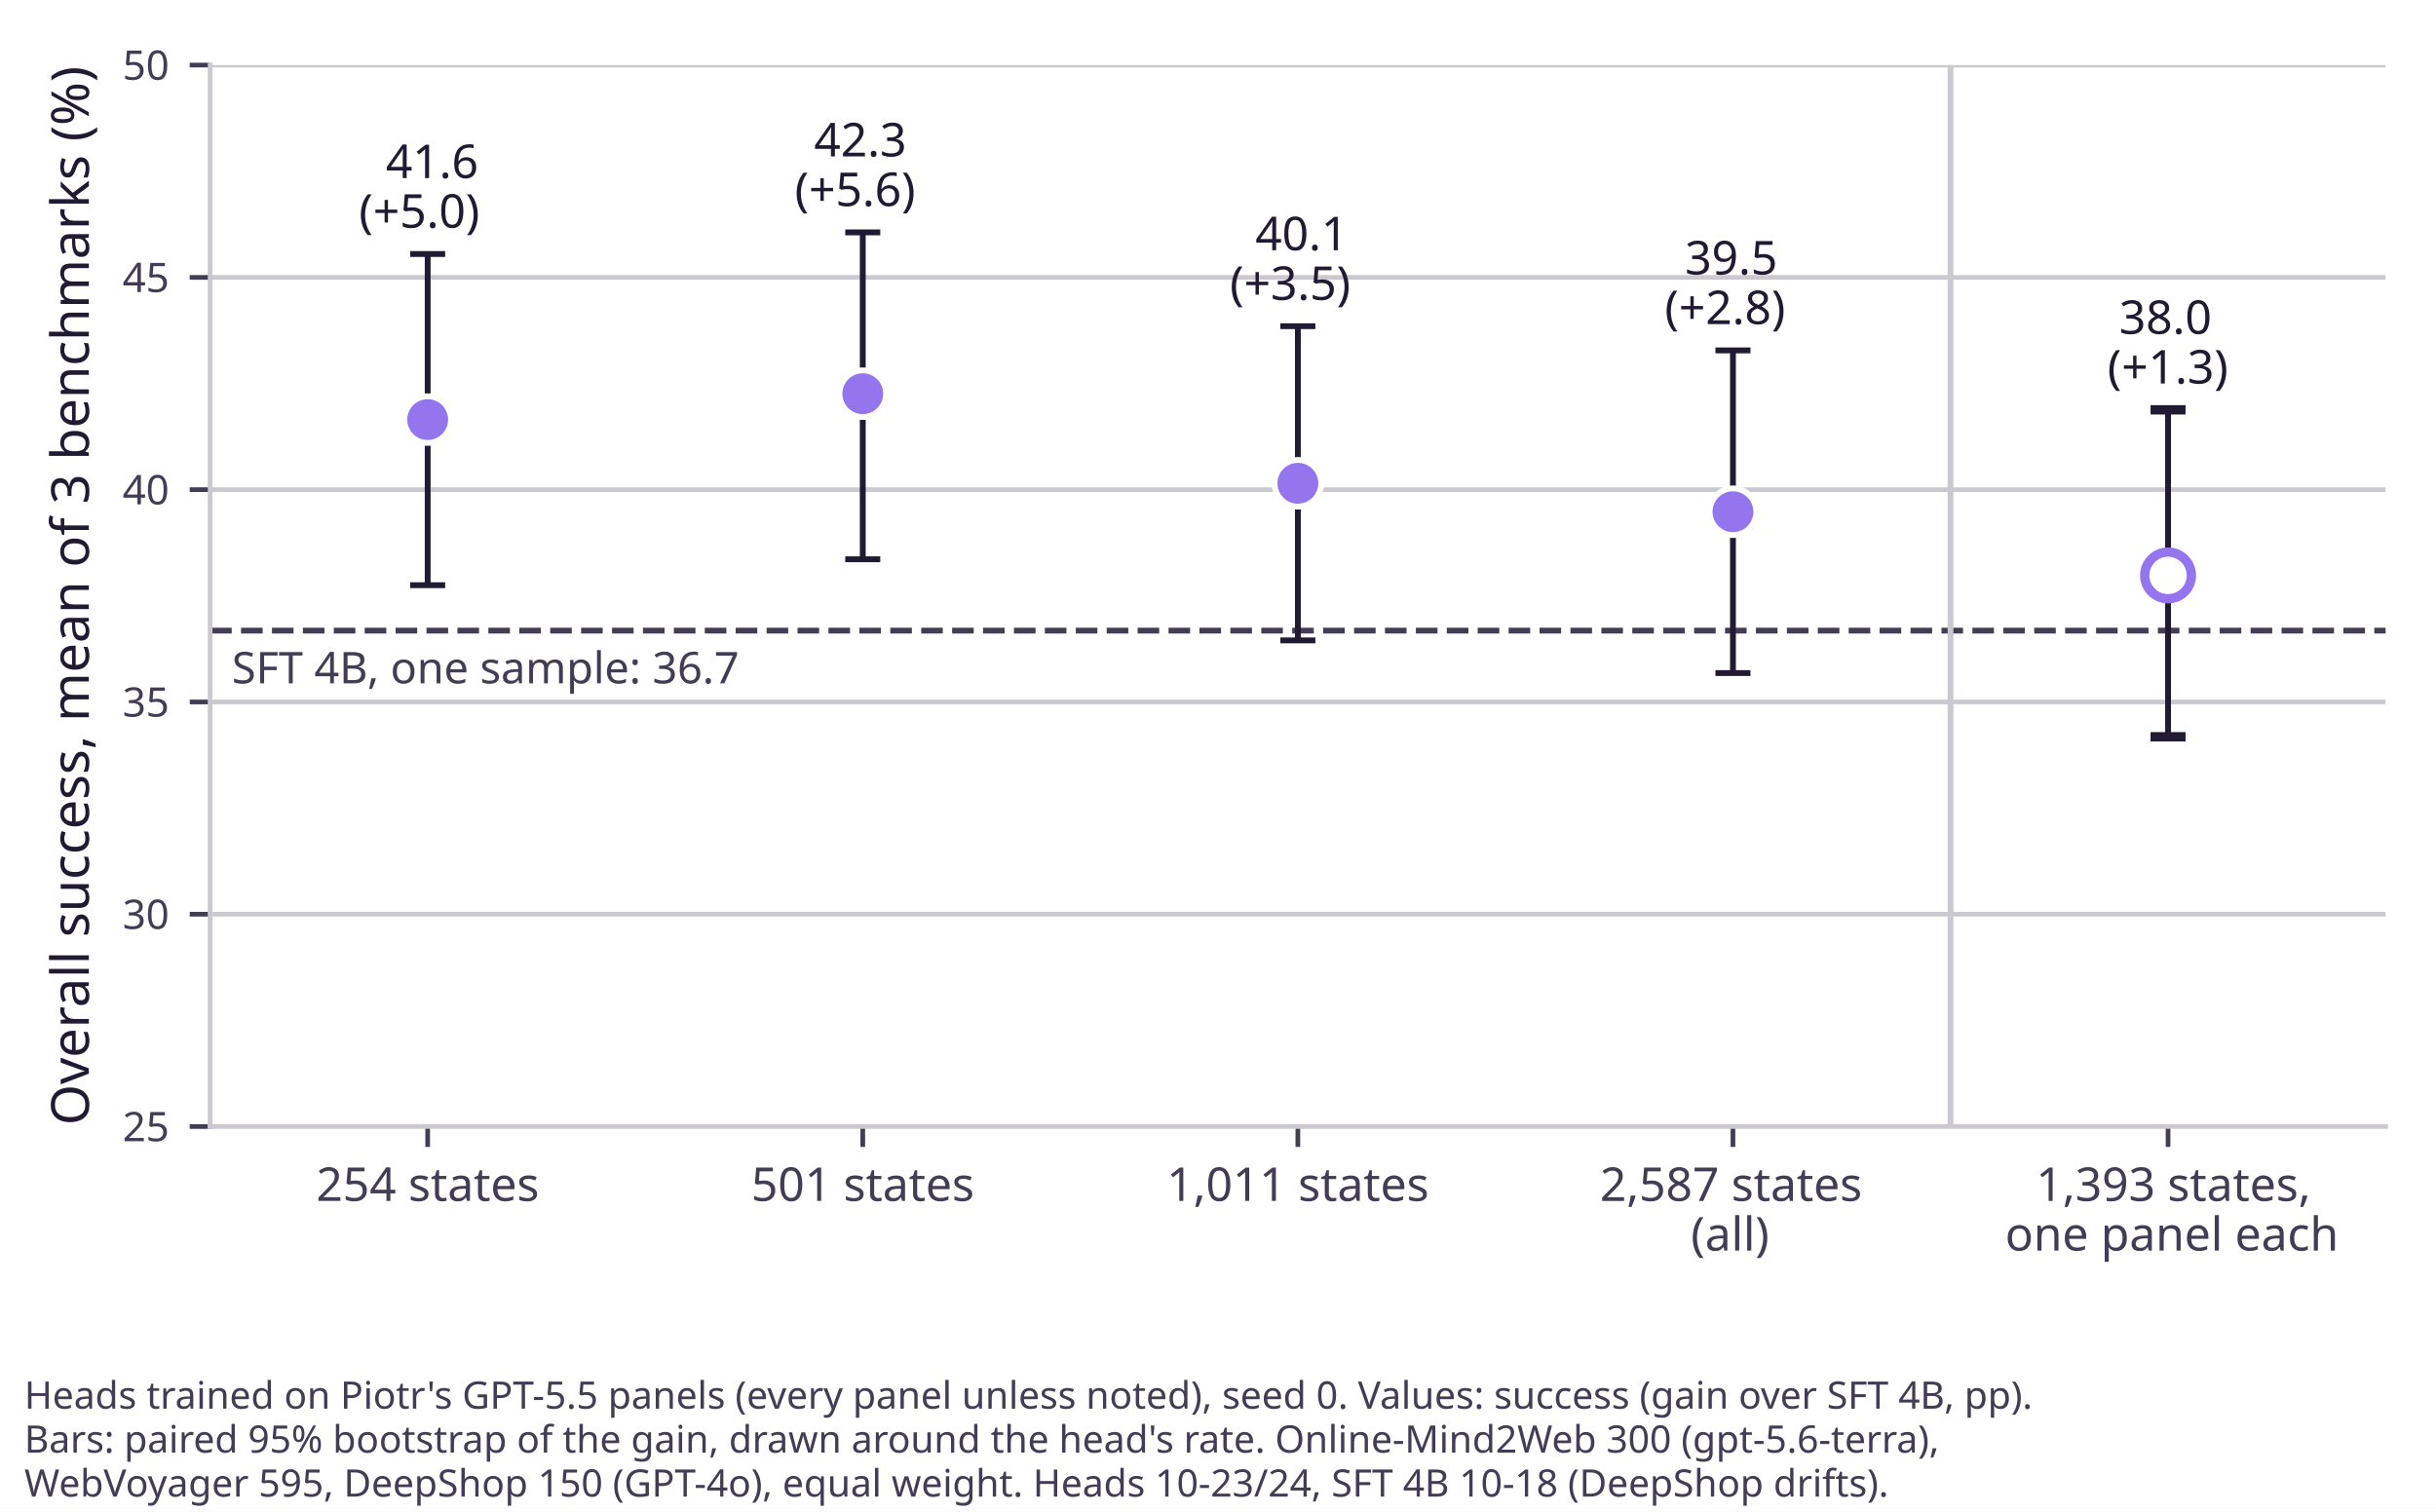
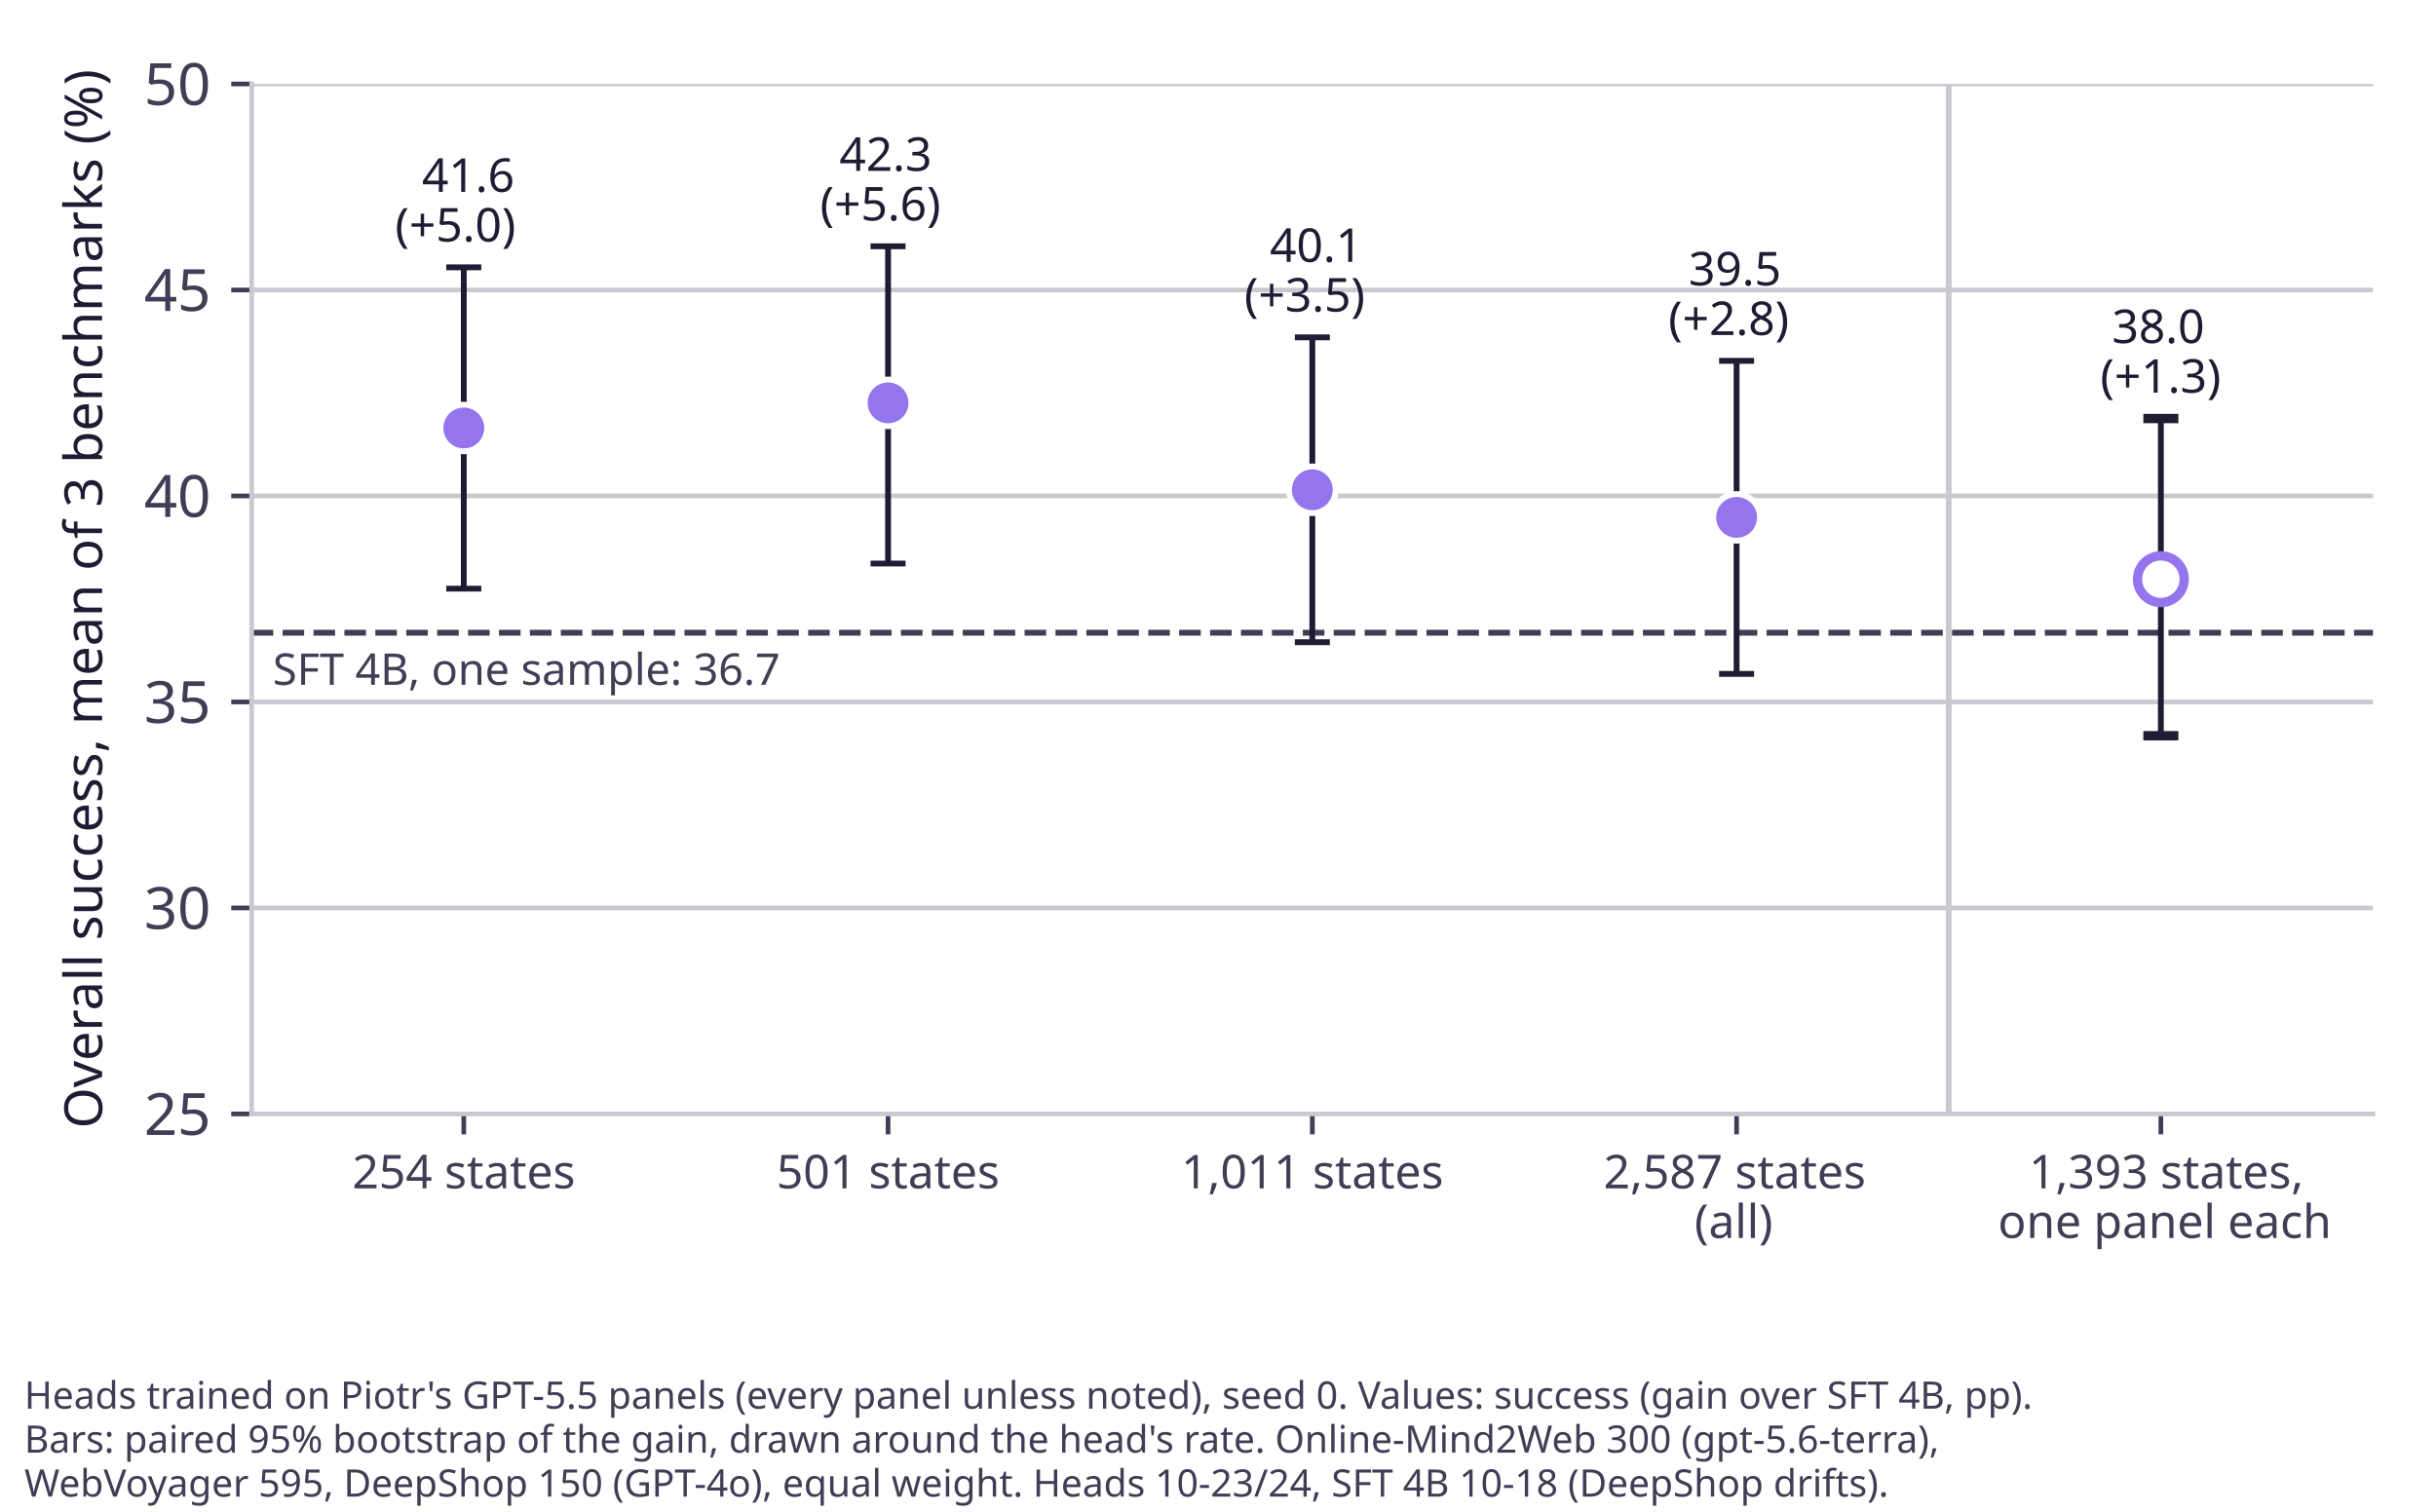
<svg xmlns="http://www.w3.org/2000/svg" xmlns:xlink="http://www.w3.org/1999/xlink" width="417.6pt" height="259.2pt" viewBox="0 0 417.6 259.2" version="1.1">
  <defs>
    <style type="text/css">*{stroke-linejoin: round; stroke-linecap: butt}</style>
  </defs>
  <g id="figure_1">
    <g id="patch_1">
      <path d="M 0 259.2 L 417.6 259.2 L 417.6 0 L 0 0 z " style="fill: #ffffff" />
    </g>
    <g id="axes_1">
      <g id="patch_2">
-         <path d="M 36.021 193.151 L 408.96 193.151 L 408.96 11.16 L 36.021 11.16 z " style="fill: #ffffff" />
+         <path d="M 43.141 190.991 L 406.8 190.991 L 406.8 14.4 L 43.141 14.4 z " style="fill: #ffffff" />
      </g>
      <g id="line2d_1">
-         <path d="M 36.021 108.125 L 408.96 108.125 " clip-path="url(#p4bdbf74e06)" style="fill: none; stroke-dasharray: 3.7,1.6; stroke-dashoffset: 0; stroke: #423c54" />
+         <path d="M 43.141 108.488 L 406.8 108.488 " clip-path="url(#p0a277af1cf)" style="fill: none; stroke-dasharray: 3.7,1.6; stroke-dashoffset: 0; stroke: #423c54" />
      </g>
      <g id="matplotlib.axis_1">
        <g id="xtick_1">
          <g id="line2d_2">
            <defs>
-               <path id="mf0ce8e3ef5" d="M 0 0 L 0 3.5 " style="stroke: #423c54; stroke-width: 0.8" />
+               <path id="m9b1296818e" d="M 0 0 L 0 3.5 " style="stroke: #423c54; stroke-width: 0.8" />
            </defs>
            <g>
-               <use xlink:href="#mf0ce8e3ef5" x="73.315" y="193.151" style="fill: #423c54; stroke: #423c54; stroke-width: 0.8" />
+               <use xlink:href="#m9b1296818e" x="79.507" y="190.991" style="fill: #423c54; stroke: #423c54; stroke-width: 0.8" />
            </g>
          </g>
          <g id="text_1">
-             <text style="fill: #423c54; font: 8px 'Albert Sans'; text-anchor: middle" x="73.315" y="205.911" transform="rotate(-0 73.31512 205.911)">254 states</text>
+             <text style="fill: #423c54; font: 8px 'Albert Sans'; text-anchor: middle" x="79.507" y="203.751" transform="rotate(-0 79.50713 203.751)">254 states</text>
          </g>
        </g>
        <g id="xtick_2">
          <g id="line2d_3">
            <g>
-               <use xlink:href="#mf0ce8e3ef5" x="147.903" y="193.151" style="fill: #423c54; stroke: #423c54; stroke-width: 0.8" />
+               <use xlink:href="#m9b1296818e" x="152.239" y="190.991" style="fill: #423c54; stroke: #423c54; stroke-width: 0.8" />
            </g>
          </g>
          <g id="text_2">
-             <text style="fill: #423c54; font: 8px 'Albert Sans'; text-anchor: middle" x="147.903" y="205.911" transform="rotate(-0 147.9029 205.911)">501 states</text>
+             <text style="fill: #423c54; font: 8px 'Albert Sans'; text-anchor: middle" x="152.239" y="203.751" transform="rotate(-0 152.2389 203.751)">501 states</text>
          </g>
        </g>
        <g id="xtick_3">
          <g id="line2d_4">
            <g>
-               <use xlink:href="#mf0ce8e3ef5" x="222.491" y="193.151" style="fill: #423c54; stroke: #423c54; stroke-width: 0.8" />
+               <use xlink:href="#m9b1296818e" x="224.971" y="190.991" style="fill: #423c54; stroke: #423c54; stroke-width: 0.8" />
            </g>
          </g>
          <g id="text_3">
-             <text style="fill: #423c54; font: 8px 'Albert Sans'; text-anchor: middle" x="222.491" y="205.911" transform="rotate(-0 222.4906 205.911)">1,011 states</text>
+             <text style="fill: #423c54; font: 8px 'Albert Sans'; text-anchor: middle" x="224.971" y="203.751" transform="rotate(-0 224.9706 203.751)">1,011 states</text>
          </g>
        </g>
        <g id="xtick_4">
          <g id="line2d_5">
            <g>
-               <use xlink:href="#mf0ce8e3ef5" x="297.078" y="193.151" style="fill: #423c54; stroke: #423c54; stroke-width: 0.8" />
+               <use xlink:href="#m9b1296818e" x="297.702" y="190.991" style="fill: #423c54; stroke: #423c54; stroke-width: 0.8" />
            </g>
          </g>
          <g id="text_4">
-             <text style="fill: #423c54; font: 8px 'Albert Sans'" transform="translate(274.2659 205.911)">2,587 states</text>
-             <text style="fill: #423c54; font: 8px 'Albert Sans'" transform="translate(289.8746 214.423)">(all)</text>
+             <text style="fill: #423c54; font: 8px 'Albert Sans'" transform="translate(274.8899 203.751)">2,587 states</text>
+             <text style="fill: #423c54; font: 8px 'Albert Sans'" transform="translate(290.4986 212.263)">(all)</text>
          </g>
        </g>
        <g id="xtick_5">
          <g id="line2d_6">
            <g>
-               <use xlink:href="#mf0ce8e3ef5" x="371.666" y="193.151" style="fill: #423c54; stroke: #423c54; stroke-width: 0.8" />
+               <use xlink:href="#m9b1296818e" x="370.434" y="190.991" style="fill: #423c54; stroke: #423c54; stroke-width: 0.8" />
            </g>
          </g>
          <g id="text_5">
-             <text style="fill: #423c54; font: 8px 'Albert Sans'" transform="translate(349.0367 205.911)">1,393 states,</text>
-             <text style="fill: #423c54; font: 8px 'Albert Sans'" transform="translate(343.7424 214.423)">one panel each</text>
+             <text style="fill: #423c54; font: 8px 'Albert Sans'" transform="translate(347.8048 203.751)">1,393 states,</text>
+             <text style="fill: #423c54; font: 8px 'Albert Sans'" transform="translate(342.5104 212.263)">one panel each</text>
          </g>
        </g>
      </g>
      <g id="matplotlib.axis_2">
        <g id="ytick_1">
          <g id="line2d_7">
-             <path d="M 36.021 193.151 L 408.96 193.151 " clip-path="url(#p4bdbf74e06)" style="fill: none; stroke: #cbc9cf; stroke-width: 0.8; stroke-linecap: square" />
+             <path d="M 43.141 190.991 L 406.8 190.991 " clip-path="url(#p0a277af1cf)" style="fill: none; stroke: #cbc9cf; stroke-width: 0.8; stroke-linecap: square" />
          </g>
          <g id="line2d_8">
            <defs>
-               <path id="m1cfaf6e4ca" d="M 0 0 L -3.5 0 " style="stroke: #423c54; stroke-width: 0.8" />
+               <path id="m132e52fd76" d="M 0 0 L -3.5 0 " style="stroke: #423c54; stroke-width: 0.8" />
            </defs>
            <g>
-               <use xlink:href="#m1cfaf6e4ca" x="36.021" y="193.151" style="fill: #423c54; stroke: #423c54; stroke-width: 0.8" />
+               <use xlink:href="#m132e52fd76" x="43.141" y="190.991" style="fill: #423c54; stroke: #423c54; stroke-width: 0.8" />
            </g>
          </g>
          <g id="text_6">
-             <text style="fill: #423c54; font: 7px 'Albert Sans'; text-anchor: end" x="29.021" y="195.671" transform="rotate(-0 29.02125 195.671)">25</text>
+             <text style="fill: #423c54; font: 10px 'Albert Sans'; text-anchor: end" x="36.141" y="194.591" transform="rotate(-0 36.14125 194.591)">25</text>
          </g>
        </g>
        <g id="ytick_2">
          <g id="line2d_9">
-             <path d="M 36.021 156.753 L 408.96 156.753 " clip-path="url(#p4bdbf74e06)" style="fill: none; stroke: #cbc9cf; stroke-width: 0.8; stroke-linecap: square" />
+             <path d="M 43.141 155.673 L 406.8 155.673 " clip-path="url(#p0a277af1cf)" style="fill: none; stroke: #cbc9cf; stroke-width: 0.8; stroke-linecap: square" />
          </g>
          <g id="line2d_10">
            <g>
-               <use xlink:href="#m1cfaf6e4ca" x="36.021" y="156.753" style="fill: #423c54; stroke: #423c54; stroke-width: 0.8" />
+               <use xlink:href="#m132e52fd76" x="43.141" y="155.673" style="fill: #423c54; stroke: #423c54; stroke-width: 0.8" />
            </g>
          </g>
          <g id="text_7">
-             <text style="fill: #423c54; font: 7px 'Albert Sans'; text-anchor: end" x="29.021" y="159.273" transform="rotate(-0 29.02125 159.2728)">30</text>
+             <text style="fill: #423c54; font: 10px 'Albert Sans'; text-anchor: end" x="36.141" y="159.273" transform="rotate(-0 36.14125 159.2728)">30</text>
          </g>
        </g>
        <g id="ytick_3">
          <g id="line2d_11">
-             <path d="M 36.021 120.355 L 408.96 120.355 " clip-path="url(#p4bdbf74e06)" style="fill: none; stroke: #cbc9cf; stroke-width: 0.8; stroke-linecap: square" />
+             <path d="M 43.141 120.355 L 406.8 120.355 " clip-path="url(#p0a277af1cf)" style="fill: none; stroke: #cbc9cf; stroke-width: 0.8; stroke-linecap: square" />
          </g>
          <g id="line2d_12">
            <g>
-               <use xlink:href="#m1cfaf6e4ca" x="36.021" y="120.355" style="fill: #423c54; stroke: #423c54; stroke-width: 0.8" />
+               <use xlink:href="#m132e52fd76" x="43.141" y="120.355" style="fill: #423c54; stroke: #423c54; stroke-width: 0.8" />
            </g>
          </g>
          <g id="text_8">
-             <text style="fill: #423c54; font: 7px 'Albert Sans'; text-anchor: end" x="29.021" y="122.875" transform="rotate(-0 29.02125 122.8746)">35</text>
+             <text style="fill: #423c54; font: 10px 'Albert Sans'; text-anchor: end" x="36.141" y="123.955" transform="rotate(-0 36.14125 123.9546)">35</text>
          </g>
        </g>
        <g id="ytick_4">
          <g id="line2d_13">
-             <path d="M 36.021 83.956 L 408.96 83.956 " clip-path="url(#p4bdbf74e06)" style="fill: none; stroke: #cbc9cf; stroke-width: 0.8; stroke-linecap: square" />
+             <path d="M 43.141 85.036 L 406.8 85.036 " clip-path="url(#p0a277af1cf)" style="fill: none; stroke: #cbc9cf; stroke-width: 0.8; stroke-linecap: square" />
          </g>
          <g id="line2d_14">
            <g>
-               <use xlink:href="#m1cfaf6e4ca" x="36.021" y="83.956" style="fill: #423c54; stroke: #423c54; stroke-width: 0.8" />
+               <use xlink:href="#m132e52fd76" x="43.141" y="85.036" style="fill: #423c54; stroke: #423c54; stroke-width: 0.8" />
            </g>
          </g>
          <g id="text_9">
-             <text style="fill: #423c54; font: 7px 'Albert Sans'; text-anchor: end" x="29.021" y="86.476" transform="rotate(-0 29.02125 86.4764)">40</text>
+             <text style="fill: #423c54; font: 10px 'Albert Sans'; text-anchor: end" x="36.141" y="88.636" transform="rotate(-0 36.14125 88.6364)">40</text>
          </g>
        </g>
        <g id="ytick_5">
          <g id="line2d_15">
-             <path d="M 36.021 47.558 L 408.96 47.558 " clip-path="url(#p4bdbf74e06)" style="fill: none; stroke: #cbc9cf; stroke-width: 0.8; stroke-linecap: square" />
+             <path d="M 43.141 49.718 L 406.8 49.718 " clip-path="url(#p0a277af1cf)" style="fill: none; stroke: #cbc9cf; stroke-width: 0.8; stroke-linecap: square" />
          </g>
          <g id="line2d_16">
            <g>
-               <use xlink:href="#m1cfaf6e4ca" x="36.021" y="47.558" style="fill: #423c54; stroke: #423c54; stroke-width: 0.8" />
+               <use xlink:href="#m132e52fd76" x="43.141" y="49.718" style="fill: #423c54; stroke: #423c54; stroke-width: 0.8" />
            </g>
          </g>
          <g id="text_10">
-             <text style="fill: #423c54; font: 7px 'Albert Sans'; text-anchor: end" x="29.021" y="50.078" transform="rotate(-0 29.02125 50.0782)">45</text>
+             <text style="fill: #423c54; font: 10px 'Albert Sans'; text-anchor: end" x="36.141" y="53.318" transform="rotate(-0 36.14125 53.3182)">45</text>
          </g>
        </g>
        <g id="ytick_6">
          <g id="line2d_17">
-             <path d="M 36.021 11.16 L 408.96 11.16 " clip-path="url(#p4bdbf74e06)" style="fill: none; stroke: #cbc9cf; stroke-width: 0.8; stroke-linecap: square" />
+             <path d="M 43.141 14.4 L 406.8 14.4 " clip-path="url(#p0a277af1cf)" style="fill: none; stroke: #cbc9cf; stroke-width: 0.8; stroke-linecap: square" />
          </g>
          <g id="line2d_18">
            <g>
-               <use xlink:href="#m1cfaf6e4ca" x="36.021" y="11.16" style="fill: #423c54; stroke: #423c54; stroke-width: 0.8" />
+               <use xlink:href="#m132e52fd76" x="43.141" y="14.4" style="fill: #423c54; stroke: #423c54; stroke-width: 0.8" />
            </g>
          </g>
          <g id="text_11">
-             <text style="fill: #423c54; font: 7px 'Albert Sans'; text-anchor: end" x="29.021" y="13.68" transform="rotate(-0 29.02125 13.68)">50</text>
+             <text style="fill: #423c54; font: 10px 'Albert Sans'; text-anchor: end" x="36.141" y="18" transform="rotate(-0 36.14125 18)">50</text>
          </g>
        </g>
        <g id="text_12">
-           <text style="fill: #211a33; font: 9px 'Albert Sans'; text-anchor: middle" x="15.233" y="102.156" transform="rotate(-90 15.23281 102.1555)">Overall success, mean of 3 benchmarks (%)</text>
+           <text style="fill: #211a33; font: 9px 'Albert Sans'; text-anchor: middle" x="17.501" y="102.695" transform="rotate(-90 17.50062 102.6955)">Overall success, mean of 3 benchmarks (%)</text>
        </g>
      </g>
      <g id="line2d_19">
-         <path d="M 334.372 193.151 L 334.372 11.16 " clip-path="url(#p4bdbf74e06)" style="fill: none; stroke: #cbc9cf; stroke-linecap: square" />
+         <path d="M 334.068 190.991 L 334.068 14.4 " clip-path="url(#p0a277af1cf)" style="fill: none; stroke: #cbc9cf; stroke-linecap: square" />
      </g>
      <g id="patch_3">
-         <path d="M 36.021 193.151 L 36.021 11.16 " style="fill: none; stroke: #cbc9cf; stroke-width: 0.8; stroke-linejoin: miter; stroke-linecap: square" />
+         <path d="M 43.141 190.991 L 43.141 14.4 " style="fill: none; stroke: #cbc9cf; stroke-width: 0.8; stroke-linejoin: miter; stroke-linecap: square" />
      </g>
      <g id="patch_4">
-         <path d="M 36.021 193.151 L 408.96 193.151 " style="fill: none; stroke: #cbc9cf; stroke-width: 0.8; stroke-linejoin: miter; stroke-linecap: square" />
+         <path d="M 43.141 190.991 L 406.8 190.991 " style="fill: none; stroke: #cbc9cf; stroke-width: 0.8; stroke-linejoin: miter; stroke-linecap: square" />
      </g>
      <g id="text_13">
-         <text style="fill: #423c54; font: 7.5px 'Albert Sans'; text-anchor: start" x="39.751" y="117.165" transform="rotate(-0 39.75064 117.1646)">SFT 4B, one sample: 36.7</text>
+         <text style="fill: #423c54; font: 7.5px 'Albert Sans'; text-anchor: start" x="46.778" y="117.42" transform="rotate(-0 46.77784 117.4195)">SFT 4B, one sample: 36.7</text>
      </g>
      <g id="LineCollection_1">
-         <path d="M 73.315 100.336 L 73.315 43.554 " clip-path="url(#p4bdbf74e06)" style="fill: none; stroke: #211a33" />
+         <path d="M 79.507 100.93 L 79.507 45.833 " clip-path="url(#p0a277af1cf)" style="fill: none; stroke: #211a33" />
      </g>
      <g id="line2d_20">
        <defs>
-           <path id="m57bc6ca9de" d="M 3 0 L -3 -0 " style="stroke: #211a33" />
+           <path id="m562d26cb00" d="M 3 0 L -3 -0 " style="stroke: #211a33" />
        </defs>
-         <g clip-path="url(#p4bdbf74e06)">
-           <use xlink:href="#m57bc6ca9de" x="73.315" y="100.336" style="fill: #211a33; stroke: #211a33" />
+         <g clip-path="url(#p0a277af1cf)">
+           <use xlink:href="#m562d26cb00" x="79.507" y="100.93" style="fill: #211a33; stroke: #211a33" />
        </g>
      </g>
      <g id="line2d_21">
-         <g clip-path="url(#p4bdbf74e06)">
-           <use xlink:href="#m57bc6ca9de" x="73.315" y="43.554" style="fill: #211a33; stroke: #211a33" />
+         <g clip-path="url(#p0a277af1cf)">
+           <use xlink:href="#m562d26cb00" x="79.507" y="45.833" style="fill: #211a33; stroke: #211a33" />
        </g>
      </g>
      <g id="text_14">
-         <text style="fill: #211a33; font: 8px 'Albert Sans'" transform="translate(66.13513 30.53054)">41.6</text>
-         <text style="fill: #211a33; font: 8px 'Albert Sans'" transform="translate(61.55075 39.04254)">(+5.0)</text>
+         <text style="fill: #211a33; font: 8px 'Albert Sans'" transform="translate(72.32712 32.89574)">41.6</text>
+         <text style="fill: #211a33; font: 8px 'Albert Sans'" transform="translate(67.74275 41.40774)">(+5.0)</text>
      </g>
      <g id="LineCollection_2">
-         <path d="M 147.903 95.895 L 147.903 39.842 " clip-path="url(#p4bdbf74e06)" style="fill: none; stroke: #211a33" />
+         <path d="M 152.239 96.621 L 152.239 42.231 " clip-path="url(#p0a277af1cf)" style="fill: none; stroke: #211a33" />
      </g>
      <g id="line2d_22">
-         <g clip-path="url(#p4bdbf74e06)">
-           <use xlink:href="#m57bc6ca9de" x="147.903" y="95.895" style="fill: #211a33; stroke: #211a33" />
+         <g clip-path="url(#p0a277af1cf)">
+           <use xlink:href="#m562d26cb00" x="152.239" y="96.621" style="fill: #211a33; stroke: #211a33" />
        </g>
      </g>
      <g id="line2d_23">
-         <g clip-path="url(#p4bdbf74e06)">
-           <use xlink:href="#m57bc6ca9de" x="147.903" y="39.842" style="fill: #211a33; stroke: #211a33" />
+         <g clip-path="url(#p0a277af1cf)">
+           <use xlink:href="#m562d26cb00" x="152.239" y="42.231" style="fill: #211a33; stroke: #211a33" />
        </g>
      </g>
      <g id="text_15">
-         <text style="fill: #211a33; font: 8px 'Albert Sans'" transform="translate(139.5429 26.81793)">42.3</text>
-         <text style="fill: #211a33; font: 8px 'Albert Sans'" transform="translate(136.2585 35.32993)">(+5.6)</text>
+         <text style="fill: #211a33; font: 8px 'Albert Sans'" transform="translate(143.8789 29.29329)">42.3</text>
+         <text style="fill: #211a33; font: 8px 'Albert Sans'" transform="translate(140.5945 37.80529)">(+5.6)</text>
      </g>
      <g id="LineCollection_3">
-         <path d="M 222.491 109.799 L 222.491 55.93 " clip-path="url(#p4bdbf74e06)" style="fill: none; stroke: #211a33" />
+         <path d="M 224.971 110.112 L 224.971 57.841 " clip-path="url(#p0a277af1cf)" style="fill: none; stroke: #211a33" />
      </g>
      <g id="line2d_24">
-         <g clip-path="url(#p4bdbf74e06)">
-           <use xlink:href="#m57bc6ca9de" x="222.491" y="109.799" style="fill: #211a33; stroke: #211a33" />
+         <g clip-path="url(#p0a277af1cf)">
+           <use xlink:href="#m562d26cb00" x="224.971" y="110.112" style="fill: #211a33; stroke: #211a33" />
        </g>
      </g>
      <g id="line2d_25">
-         <g clip-path="url(#p4bdbf74e06)">
-           <use xlink:href="#m57bc6ca9de" x="222.491" y="55.93" style="fill: #211a33; stroke: #211a33" />
+         <g clip-path="url(#p0a277af1cf)">
+           <use xlink:href="#m562d26cb00" x="224.971" y="57.841" style="fill: #211a33; stroke: #211a33" />
        </g>
      </g>
      <g id="text_16">
-         <text style="fill: #211a33; font: 8px 'Albert Sans'" transform="translate(215.1906 42.90593)">40.1</text>
-         <text style="fill: #211a33; font: 8px 'Albert Sans'" transform="translate(210.8462 51.41793)">(+3.5)</text>
+         <text style="fill: #211a33; font: 8px 'Albert Sans'" transform="translate(217.6706 44.90393)">40.1</text>
+         <text style="fill: #211a33; font: 8px 'Albert Sans'" transform="translate(213.3262 53.41593)">(+3.5)</text>
      </g>
      <g id="LineCollection_4">
-         <path d="M 297.078 115.404 L 297.078 60.079 " clip-path="url(#p4bdbf74e06)" style="fill: none; stroke: #211a33" />
+         <path d="M 297.702 115.551 L 297.702 61.868 " clip-path="url(#p0a277af1cf)" style="fill: none; stroke: #211a33" />
      </g>
      <g id="line2d_26">
-         <g clip-path="url(#p4bdbf74e06)">
-           <use xlink:href="#m57bc6ca9de" x="297.078" y="115.404" style="fill: #211a33; stroke: #211a33" />
+         <g clip-path="url(#p0a277af1cf)">
+           <use xlink:href="#m562d26cb00" x="297.702" y="115.551" style="fill: #211a33; stroke: #211a33" />
        </g>
      </g>
      <g id="line2d_27">
-         <g clip-path="url(#p4bdbf74e06)">
-           <use xlink:href="#m57bc6ca9de" x="297.078" y="60.079" style="fill: #211a33; stroke: #211a33" />
+         <g clip-path="url(#p0a277af1cf)">
+           <use xlink:href="#m562d26cb00" x="297.702" y="61.868" style="fill: #211a33; stroke: #211a33" />
        </g>
      </g>
      <g id="text_17">
-         <text style="fill: #211a33; font: 8px 'Albert Sans'" transform="translate(288.8496 47.05533)">39.5</text>
-         <text style="fill: #211a33; font: 8px 'Albert Sans'" transform="translate(285.3946 55.56732)">(+2.8)</text>
+         <text style="fill: #211a33; font: 8px 'Albert Sans'" transform="translate(289.4736 48.93021)">39.5</text>
+         <text style="fill: #211a33; font: 8px 'Albert Sans'" transform="translate(286.0186 57.44221)">(+2.8)</text>
      </g>
      <g id="LineCollection_5">
-         <path d="M 371.666 126.324 L 371.666 70.271 " clip-path="url(#p4bdbf74e06)" style="fill: none; stroke: #211a33" />
+         <path d="M 370.434 126.147 L 370.434 71.757 " clip-path="url(#p0a277af1cf)" style="fill: none; stroke: #211a33" />
      </g>
      <g id="line2d_28">
        <defs>
-           <path id="mbfbef8bbb9" d="M 3 0 L -3 -0 " style="stroke: #211a33; stroke-width: 1.6" />
+           <path id="m4c89c66069" d="M 3 0 L -3 -0 " style="stroke: #211a33; stroke-width: 1.6" />
        </defs>
-         <g clip-path="url(#p4bdbf74e06)">
-           <use xlink:href="#mbfbef8bbb9" x="371.666" y="126.324" style="fill: #211a33; stroke: #211a33; stroke-width: 1.6" />
+         <g clip-path="url(#p0a277af1cf)">
+           <use xlink:href="#m4c89c66069" x="370.434" y="126.147" style="fill: #211a33; stroke: #211a33; stroke-width: 1.6" />
        </g>
      </g>
      <g id="line2d_29">
-         <g clip-path="url(#p4bdbf74e06)">
-           <use xlink:href="#mbfbef8bbb9" x="371.666" y="70.271" style="fill: #211a33; stroke: #211a33; stroke-width: 1.6" />
+         <g clip-path="url(#p0a277af1cf)">
+           <use xlink:href="#m4c89c66069" x="370.434" y="71.757" style="fill: #211a33; stroke: #211a33; stroke-width: 1.6" />
        </g>
      </g>
      <g id="text_18">
-         <text style="fill: #211a33; font: 8px 'Albert Sans'" transform="translate(363.2855 57.24682)">38.0</text>
-         <text style="fill: #211a33; font: 8px 'Albert Sans'" transform="translate(361.2942 65.75882)">(+1.3)</text>
+         <text style="fill: #211a33; font: 8px 'Albert Sans'" transform="translate(362.0535 58.8193)">38.0</text>
+         <text style="fill: #211a33; font: 8px 'Albert Sans'" transform="translate(360.0623 67.3313)">(+1.3)</text>
      </g>
      <g id="line2d_30">
        <defs>
-           <path id="m37e26c6501" d="M 0 4 C 1.061 4 2.078 3.579 2.828 2.828 C 3.579 2.078 4 1.061 4 0 C 4 -1.061 3.579 -2.078 2.828 -2.828 C 2.078 -3.579 1.061 -4 0 -4 C -1.061 -4 -2.078 -3.579 -2.828 -2.828 C -3.579 -2.078 -4 -1.061 -4 0 C -4 1.061 -3.579 2.078 -2.828 2.828 C -2.078 3.579 -1.061 4 0 4 z " style="stroke: #ffffff" />
+           <path id="mf54f093f47" d="M 0 4 C 1.061 4 2.078 3.579 2.828 2.828 C 3.579 2.078 4 1.061 4 0 C 4 -1.061 3.579 -2.078 2.828 -2.828 C 2.078 -3.579 1.061 -4 0 -4 C -1.061 -4 -2.078 -3.579 -2.828 -2.828 C -3.579 -2.078 -4 -1.061 -4 0 C -4 1.061 -3.579 2.078 -2.828 2.828 C -2.078 3.579 -1.061 4 0 4 z " style="stroke: #ffffff" />
        </defs>
-         <g clip-path="url(#p4bdbf74e06)">
-           <use xlink:href="#m37e26c6501" x="73.315" y="71.945" style="fill: #9575ee; stroke: #ffffff" />
+         <g clip-path="url(#p0a277af1cf)">
+           <use xlink:href="#mf54f093f47" x="79.507" y="73.381" style="fill: #9575ee; stroke: #ffffff" />
        </g>
      </g>
      <g id="line2d_31">
-         <g clip-path="url(#p4bdbf74e06)">
-           <use xlink:href="#m37e26c6501" x="147.903" y="67.504" style="fill: #9575ee; stroke: #ffffff" />
+         <g clip-path="url(#p0a277af1cf)">
+           <use xlink:href="#mf54f093f47" x="152.239" y="69.073" style="fill: #9575ee; stroke: #ffffff" />
        </g>
      </g>
      <g id="line2d_32">
-         <g clip-path="url(#p4bdbf74e06)">
-           <use xlink:href="#m37e26c6501" x="222.491" y="82.864" style="fill: #9575ee; stroke: #ffffff" />
+         <g clip-path="url(#p0a277af1cf)">
+           <use xlink:href="#mf54f093f47" x="224.971" y="83.977" style="fill: #9575ee; stroke: #ffffff" />
        </g>
      </g>
      <g id="line2d_33">
-         <g clip-path="url(#p4bdbf74e06)">
-           <use xlink:href="#m37e26c6501" x="297.078" y="87.742" style="fill: #9575ee; stroke: #ffffff" />
+         <g clip-path="url(#p0a277af1cf)">
+           <use xlink:href="#mf54f093f47" x="297.702" y="88.709" style="fill: #9575ee; stroke: #ffffff" />
        </g>
      </g>
      <g id="line2d_34">
        <defs>
-           <path id="m19f416e8c2" d="M 0 4 C 1.061 4 2.078 3.579 2.828 2.828 C 3.579 2.078 4 1.061 4 0 C 4 -1.061 3.579 -2.078 2.828 -2.828 C 2.078 -3.579 1.061 -4 0 -4 C -1.061 -4 -2.078 -3.579 -2.828 -2.828 C -3.579 -2.078 -4 -1.061 -4 0 C -4 1.061 -3.579 2.078 -2.828 2.828 C -2.078 3.579 -1.061 4 0 4 z " style="stroke: #9575ee; stroke-width: 1.6" />
+           <path id="m23566e770b" d="M 0 4 C 1.061 4 2.078 3.579 2.828 2.828 C 3.579 2.078 4 1.061 4 0 C 4 -1.061 3.579 -2.078 2.828 -2.828 C 2.078 -3.579 1.061 -4 0 -4 C -1.061 -4 -2.078 -3.579 -2.828 -2.828 C -3.579 -2.078 -4 -1.061 -4 0 C -4 1.061 -3.579 2.078 -2.828 2.828 C -2.078 3.579 -1.061 4 0 4 z " style="stroke: #9575ee; stroke-width: 1.6" />
        </defs>
-         <g clip-path="url(#p4bdbf74e06)">
-           <use xlink:href="#m19f416e8c2" x="371.666" y="98.661" style="fill: #ffffff; stroke: #9575ee; stroke-width: 1.6" />
+         <g clip-path="url(#p0a277af1cf)">
+           <use xlink:href="#m23566e770b" x="370.434" y="99.305" style="fill: #ffffff; stroke: #9575ee; stroke-width: 1.6" />
        </g>
      </g>
    </g>
    <g id="text_19">
      <text style="fill: #423c54; font: 6.5px 'Albert Sans'" transform="translate(4.176 241.528)">Heads trained on Piotr's GPT-5.5 panels (every panel unless noted), seed 0. Values: success (gain over SFT 4B, pp).</text>
      <text style="fill: #423c54; font: 6.5px 'Albert Sans'" transform="translate(4.176 249.068)">Bars: paired 95% bootstrap of the gain, drawn around the head's rate. Online-Mind2Web 300 (gpt-5.6-terra),</text>
      <text style="fill: #423c54; font: 6.5px 'Albert Sans'" transform="translate(4.176 256.608)">WebVoyager 595, DeepShop 150 (GPT-4o), equal weight. Heads 10-23/24, SFT 4B 10-18 (DeepShop drifts).</text>
    </g>
  </g>
  <defs>
-     <clipPath id="p4bdbf74e06">
-       <rect x="36.021" y="11.16" width="372.939" height="181.991" />
+     <clipPath id="p0a277af1cf">
+       <rect x="43.141" y="14.4" width="363.659" height="176.591" />
    </clipPath>
  </defs>
</svg>
